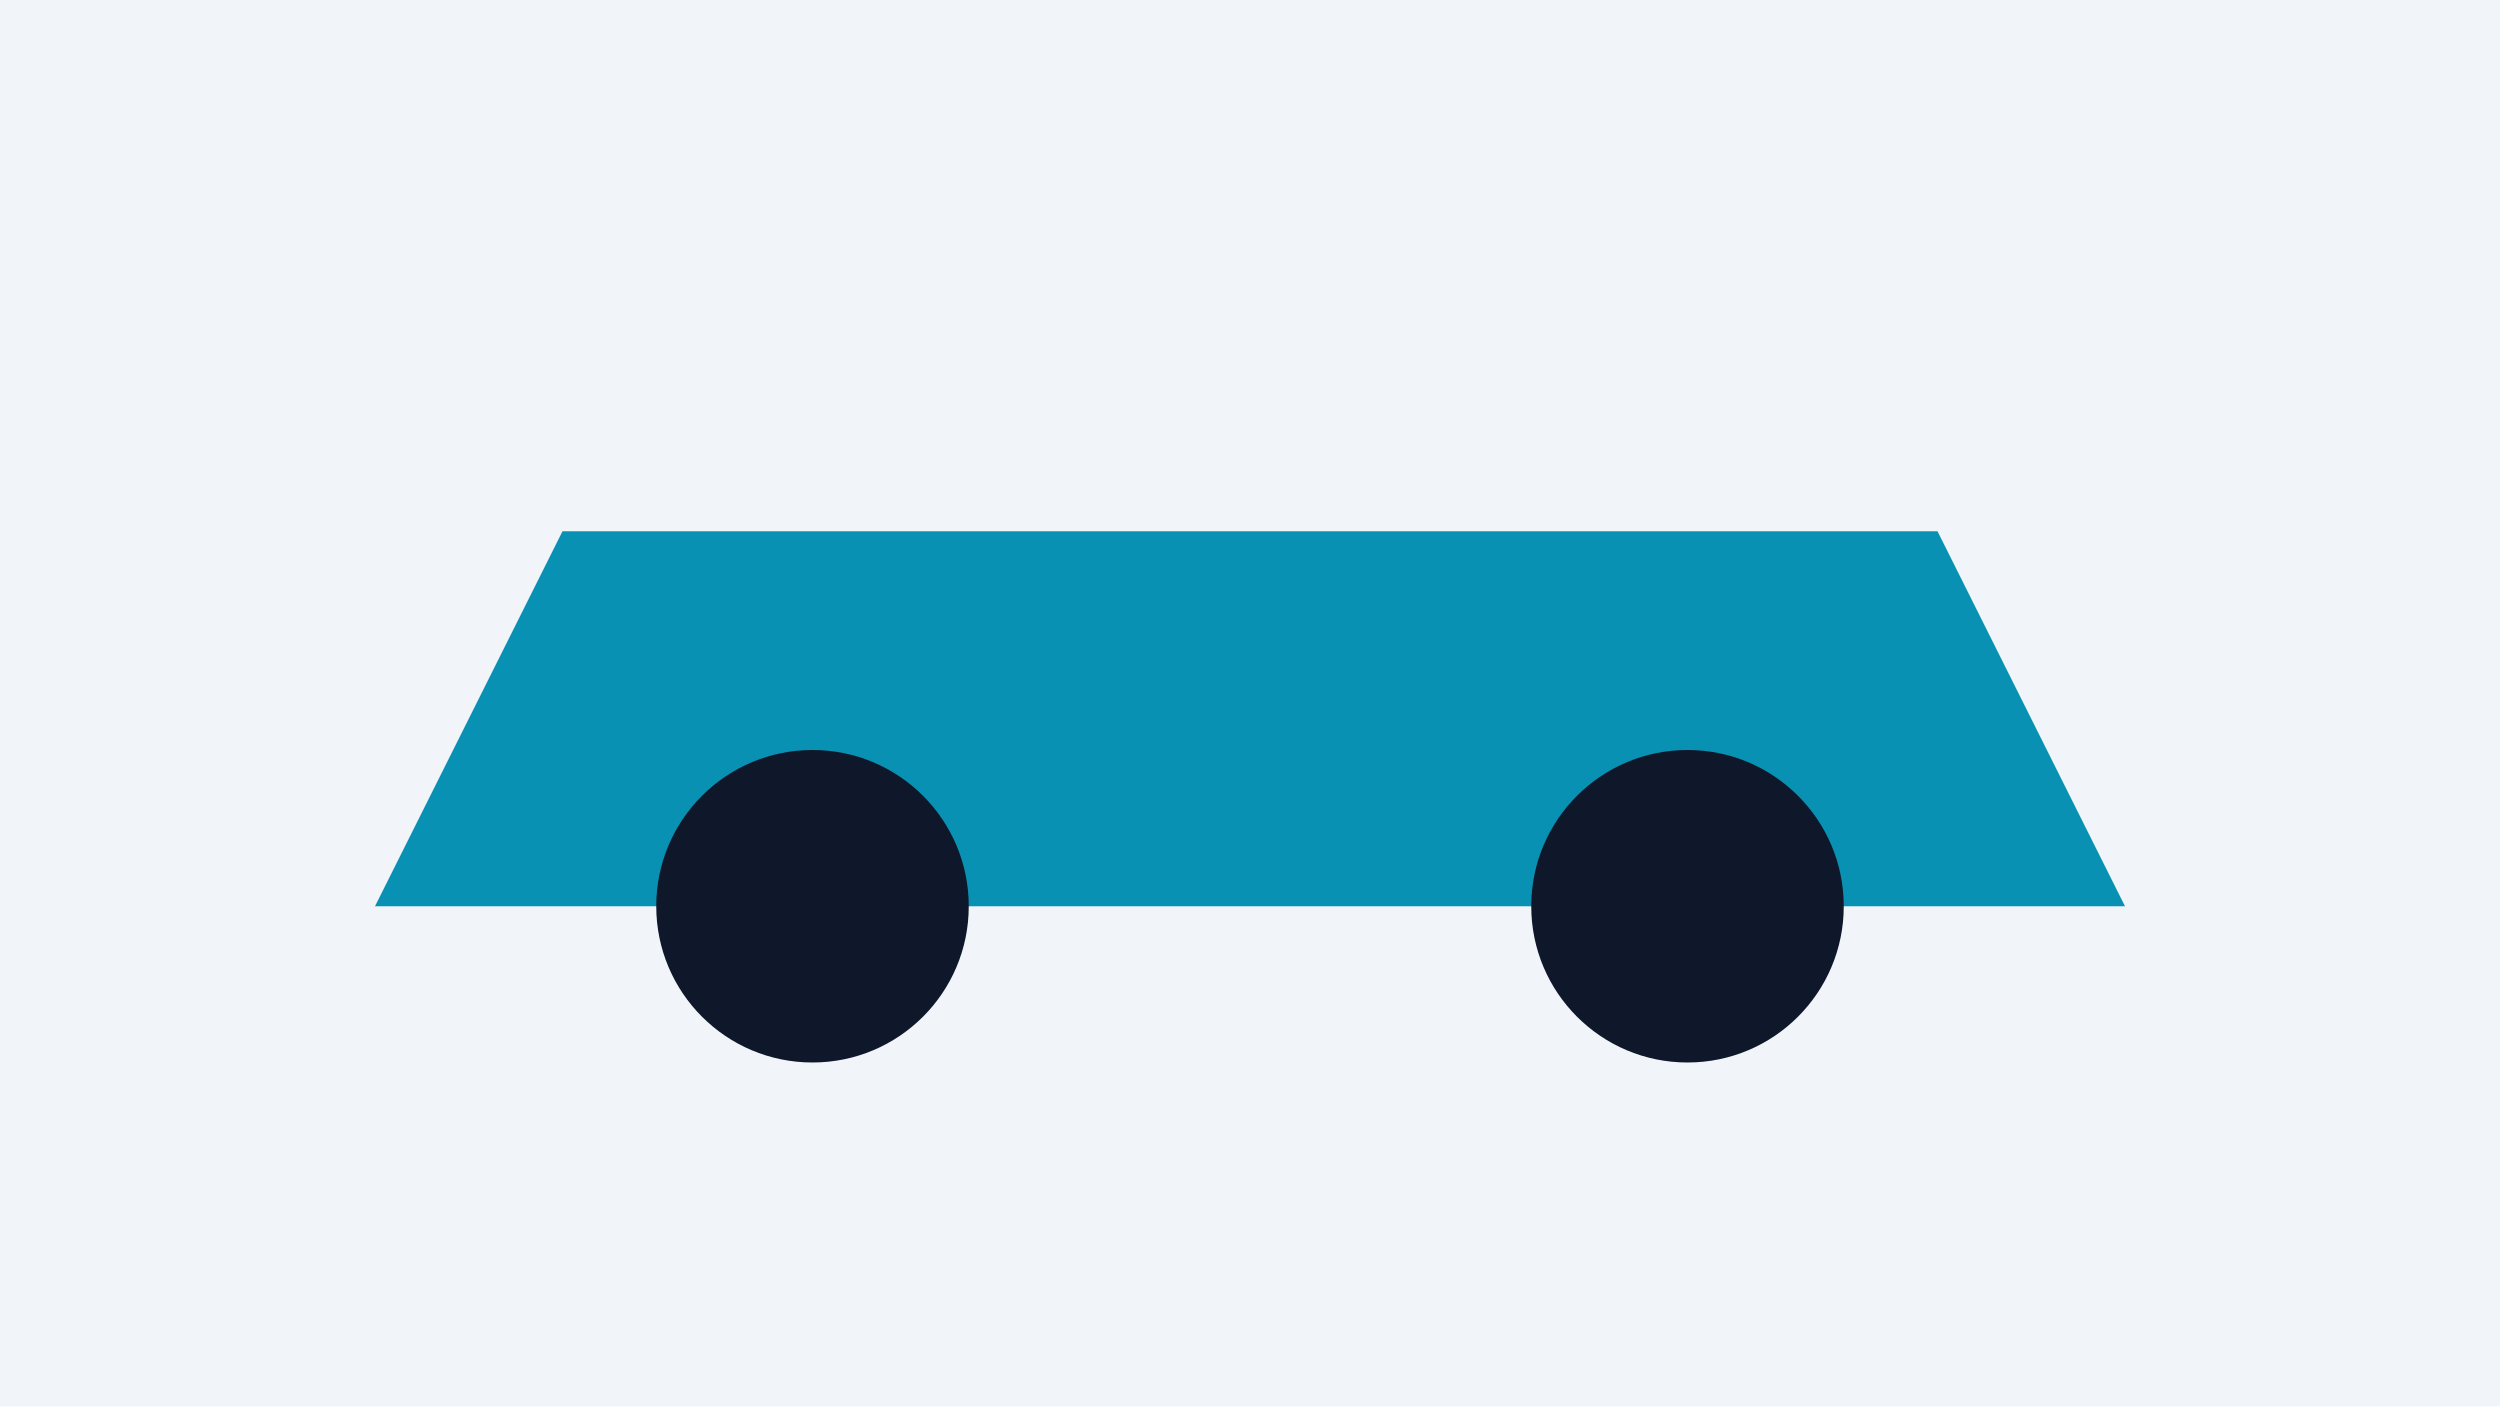
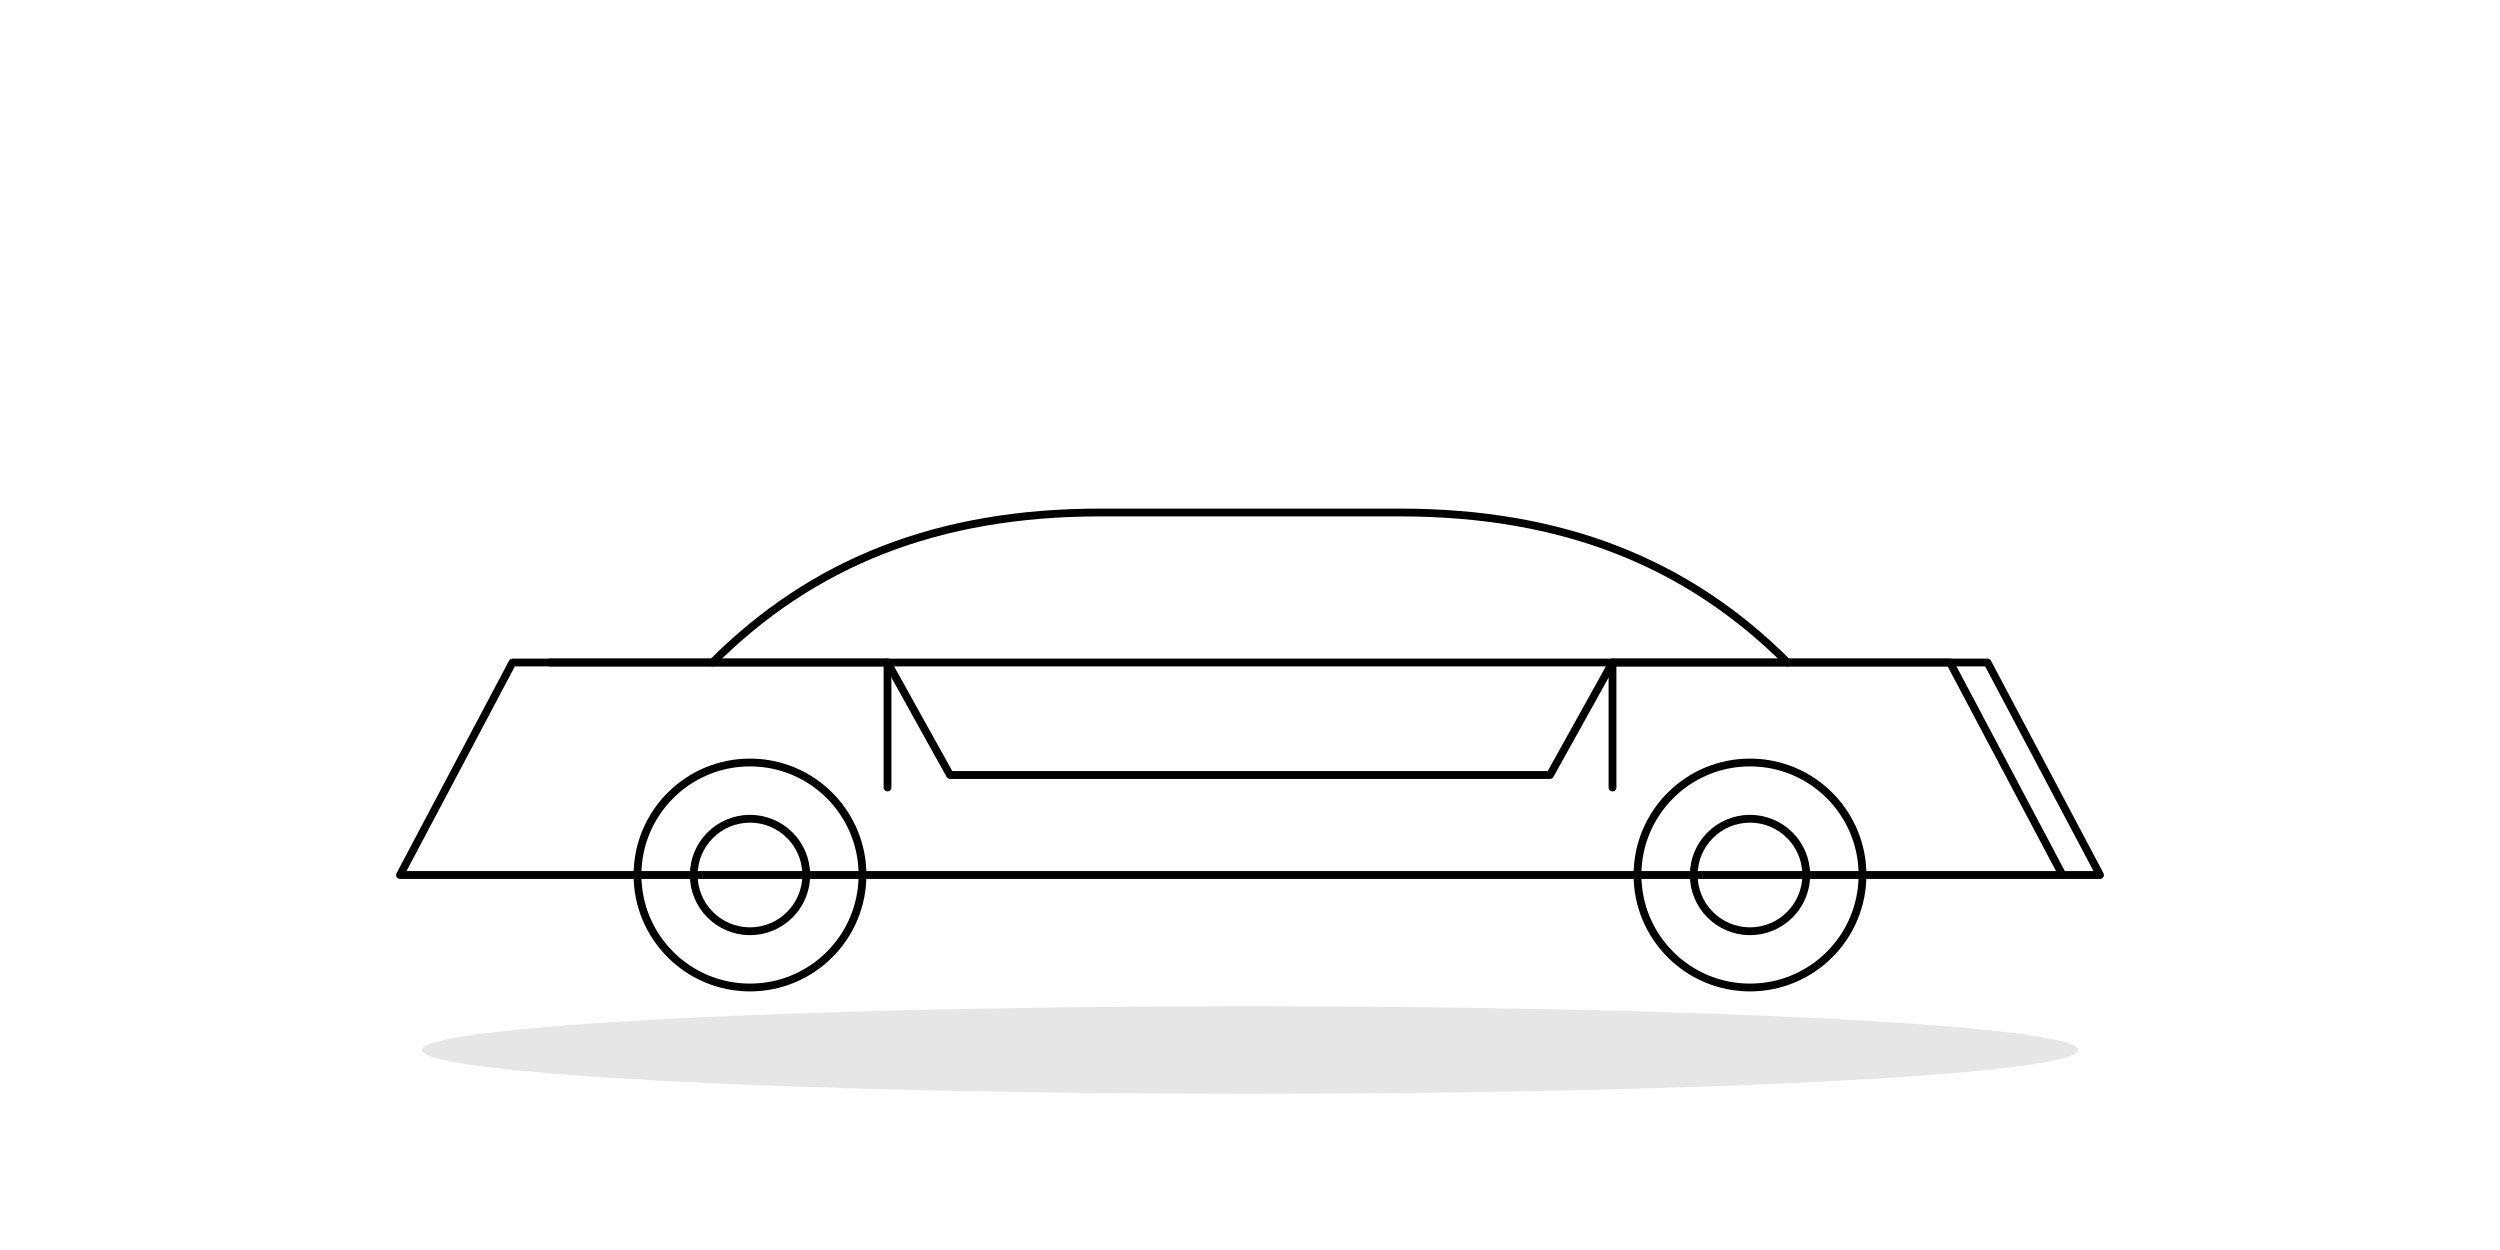
- <svg xmlns="http://www.w3.org/2000/svg" viewBox="0 0 640 360" role="img" aria-label="Auto Yard vehicle illustration">
-   <rect width="640" height="360" fill="#f1f5f9" />
-   <path d="M96 232h448l-48-96H144l-48 96z" fill="#0891b2" />
-   <circle cx="208" cy="232" r="40" fill="#0f172a" />
-   <circle cx="432" cy="232" r="40" fill="#0f172a" />
+ <svg xmlns="http://www.w3.org/2000/svg" viewBox="0 0 800 400" fill="none" stroke="currentColor" stroke-width="2.5" stroke-linecap="round" stroke-linejoin="round" role="img" aria-hidden="true">
+   <ellipse cx="400" cy="336" rx="265" ry="14" fill="currentColor" opacity="0.1" stroke="none" />
+   <path d="M128 280h544l-36-68H164l-36 68z" />
+   <path d="M176 212h108l20 36h192l20-36h108l36 68" />
+   <path d="M228 212c32-32 72-48 124-48h96c52 0 92 16 124 48" />
+   <path d="M284 212v40M516 212v40" />
+   <circle cx="240" cy="280" r="36" />
+   <circle cx="240" cy="280" r="18" />
+   <circle cx="560" cy="280" r="36" />
+   <circle cx="560" cy="280" r="18" />
</svg>
